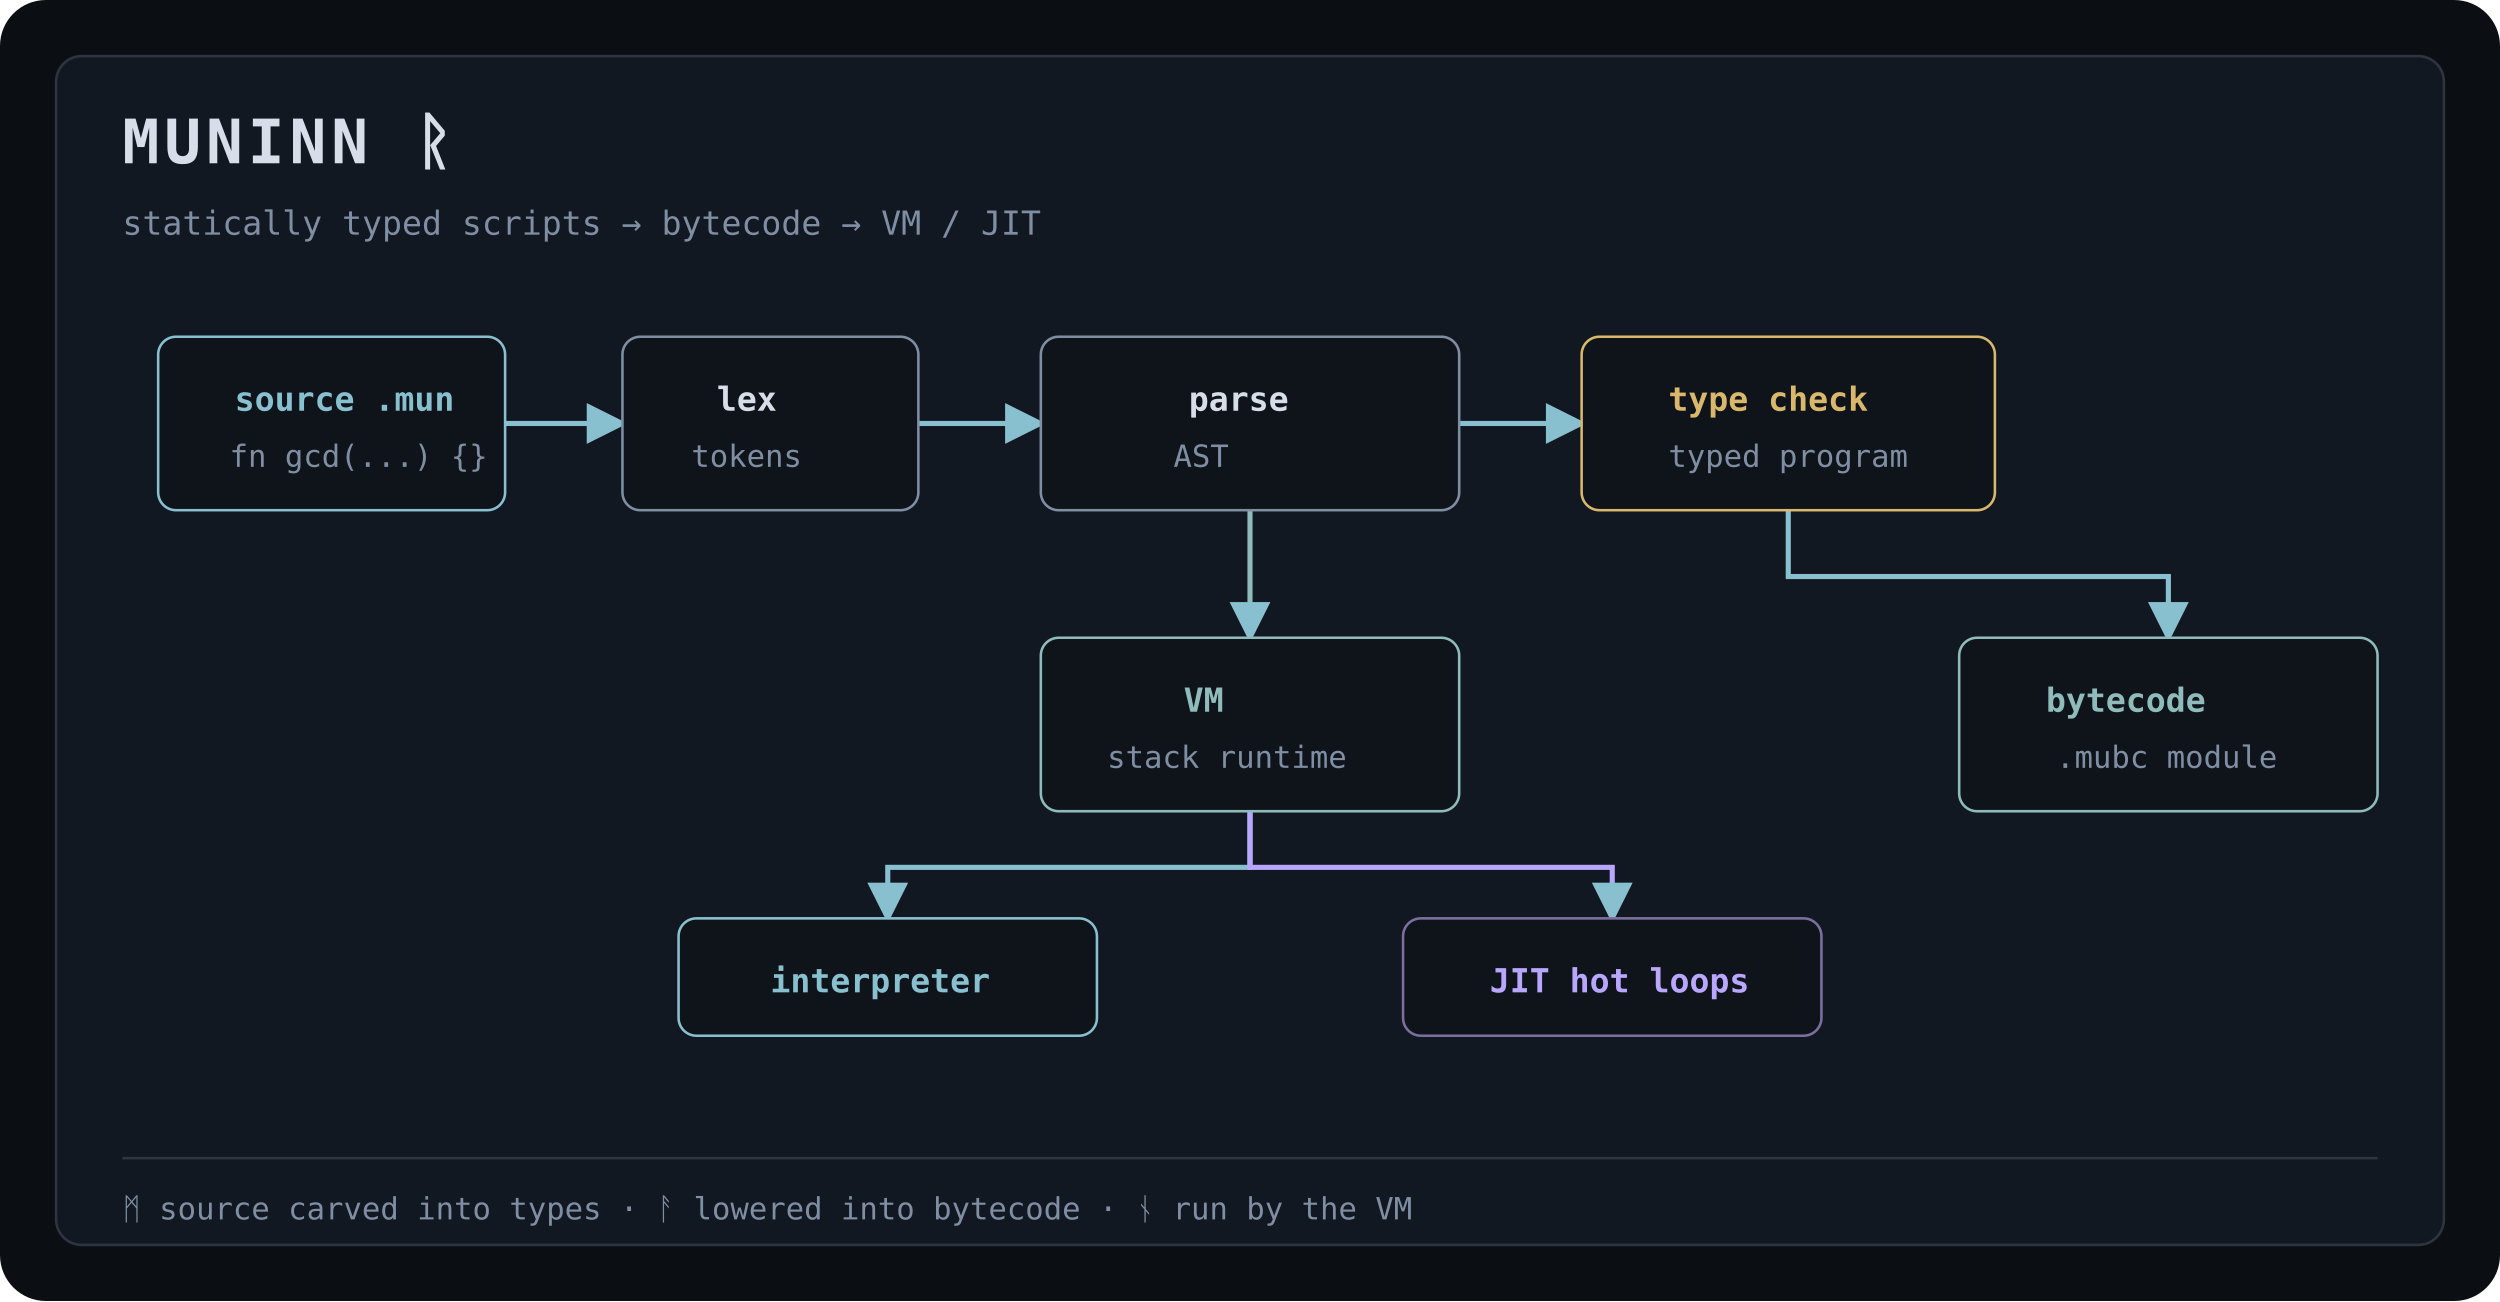
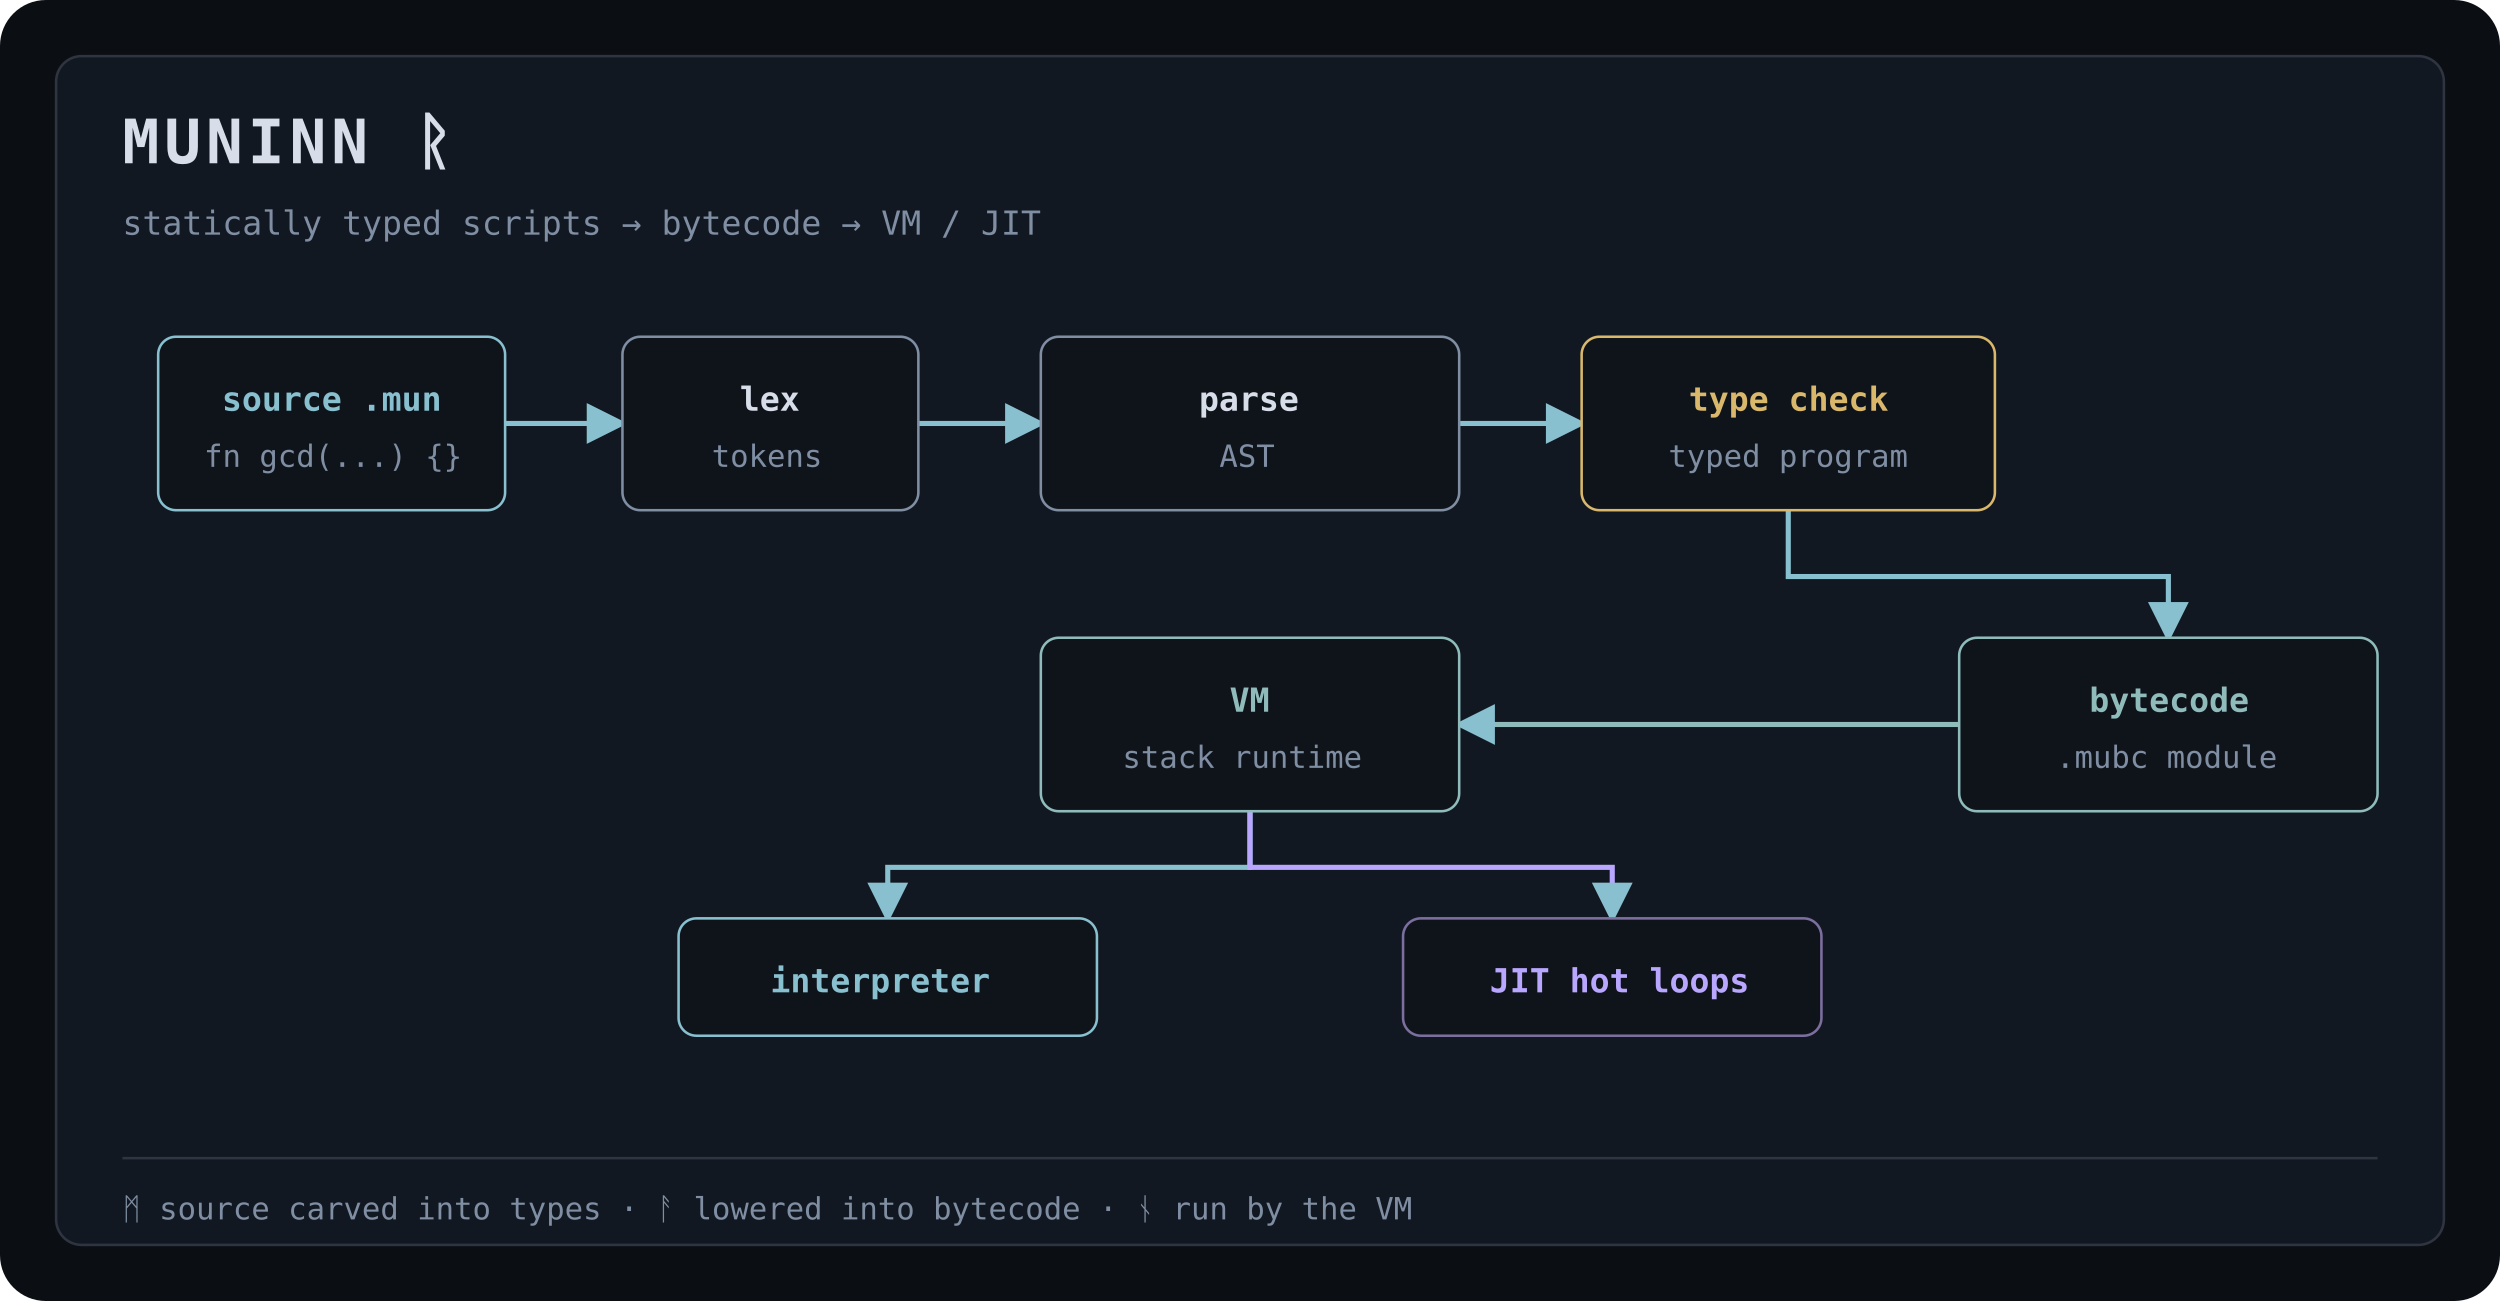
<svg xmlns="http://www.w3.org/2000/svg" width="980" height="510" viewBox="0 0 980 510" role="img" aria-labelledby="title desc">
  <defs>
    <marker id="arrow" markerWidth="8" markerHeight="8" refX="7" refY="4" orient="auto">
      <path d="M0,0 L8,4 L0,8 Z" fill="#88c0d0" />
    </marker>
  </defs>
  <rect width="980" height="510" rx="18" fill="#0b0f14" />
  <rect x="22" y="22" width="936" height="466" rx="10" fill="#121821" stroke="#2e3440" />
  <text x="48" y="64" fill="#d8dee9" font-family="ui-monospace, SFMono-Regular, Menlo, monospace" font-size="24" font-weight="700" letter-spacing="0.08em">MUNINN ᚱ</text>
  <text x="48" y="92" fill="#7f8ea3" font-family="ui-monospace, SFMono-Regular, Menlo, monospace" font-size="13">statically typed scripts → bytecode → VM / JIT</text>
  <path d="M198 166 H244" fill="none" stroke="#88c0d0" stroke-width="2" marker-end="url(#arrow)" />
  <path d="M360 166 H408" fill="none" stroke="#88c0d0" stroke-width="2" marker-end="url(#arrow)" />
  <path d="M572 166 H620" fill="none" stroke="#88c0d0" stroke-width="2" marker-end="url(#arrow)" />
  <path d="M701 200 V226 H850 V250" fill="none" stroke="#88c0d0" stroke-width="2" marker-end="url(#arrow)" />
-   <path d="M490 200 V250" fill="none" stroke="#8fbcbb" stroke-width="2" marker-end="url(#arrow)" />
+   <path d="M768 284 H572" fill="none" stroke="#8fbcbb" stroke-width="2" marker-end="url(#arrow)" />
  <path d="M490 318 V340 H348 V360" fill="none" stroke="#88c0d0" stroke-width="2" marker-end="url(#arrow)" />
  <path d="M490 318 V340 H632 V360" fill="none" stroke="#b9a7ff" stroke-width="2" marker-end="url(#arrow)" />
  <g font-family="ui-monospace, SFMono-Regular, Menlo, monospace">
    <rect x="62" y="132" width="136" height="68" rx="7" fill="#0f141b" stroke="#88c0d0" />
-     <text x="92" y="161" fill="#88c0d0" font-size="13" font-weight="700">source .mun</text>
-     <text x="90" y="183" fill="#7f8ea3" font-size="12">fn gcd(...) {}</text>
+     <text x="87" y="161" fill="#88c0d0" font-size="13" font-weight="700">source .mun</text>
+     <text x="80" y="183" fill="#7f8ea3" font-size="12">fn gcd(...) {}</text>
    <rect x="244" y="132" width="116" height="68" rx="7" fill="#0f141b" stroke="#7f8ea3" />
-     <text x="281" y="161" fill="#d8dee9" font-size="13" font-weight="700">lex</text>
-     <text x="271" y="183" fill="#7f8ea3" font-size="12">tokens</text>
+     <text x="290" y="161" fill="#d8dee9" font-size="13" font-weight="700">lex</text>
+     <text x="279" y="183" fill="#7f8ea3" font-size="12">tokens</text>
    <rect x="408" y="132" width="164" height="68" rx="7" fill="#0f141b" stroke="#7f8ea3" />
-     <text x="466" y="161" fill="#d8dee9" font-size="13" font-weight="700">parse</text>
-     <text x="460" y="183" fill="#7f8ea3" font-size="12">AST</text>
+     <text x="470" y="161" fill="#d8dee9" font-size="13" font-weight="700">parse</text>
+     <text x="478" y="183" fill="#7f8ea3" font-size="12">AST</text>
    <rect x="620" y="132" width="162" height="68" rx="7" fill="#0f141b" stroke="#d9b86c" />
-     <text x="654" y="161" fill="#d9b86c" font-size="13" font-weight="700">type check</text>
+     <text x="662" y="161" fill="#d9b86c" font-size="13" font-weight="700">type check</text>
    <text x="654" y="183" fill="#7f8ea3" font-size="12">typed program</text>
    <rect x="768" y="250" width="164" height="68" rx="7" fill="#0f141b" stroke="#8fbcbb" />
-     <text x="802" y="279" fill="#8fbcbb" font-size="13" font-weight="700">bytecode</text>
+     <text x="819" y="279" fill="#8fbcbb" font-size="13" font-weight="700">bytecode</text>
    <text x="806" y="301" fill="#7f8ea3" font-size="12">.mubc module</text>
    <rect x="408" y="250" width="164" height="68" rx="7" fill="#0f141b" stroke="#8fbcbb" />
-     <text x="464" y="279" fill="#8fbcbb" font-size="13" font-weight="700">VM</text>
-     <text x="434" y="301" fill="#7f8ea3" font-size="12">stack runtime</text>
+     <text x="482" y="279" fill="#8fbcbb" font-size="13" font-weight="700">VM</text>
+     <text x="440" y="301" fill="#7f8ea3" font-size="12">stack runtime</text>
    <rect x="266" y="360" width="164" height="46" rx="7" fill="#0f141b" stroke="#88c0d0" />
    <text x="302" y="389" fill="#88c0d0" font-size="13" font-weight="700">interpreter</text>
    <rect x="550" y="360" width="164" height="46" rx="7" fill="#0f141b" stroke="#7c6f9f" />
    <text x="584" y="389" fill="#b9a7ff" font-size="13" font-weight="700">JIT hot loops</text>
  </g>
  <line x1="48" y1="454" x2="932" y2="454" stroke="#2e3440" stroke-width="1" />
  <text x="48" y="478" fill="#7f8ea3" font-family="ui-monospace, SFMono-Regular, Menlo, monospace" font-size="12">ᛗ source carved into types · ᚨ lowered into bytecode · ᚾ run by the VM</text>
</svg>
